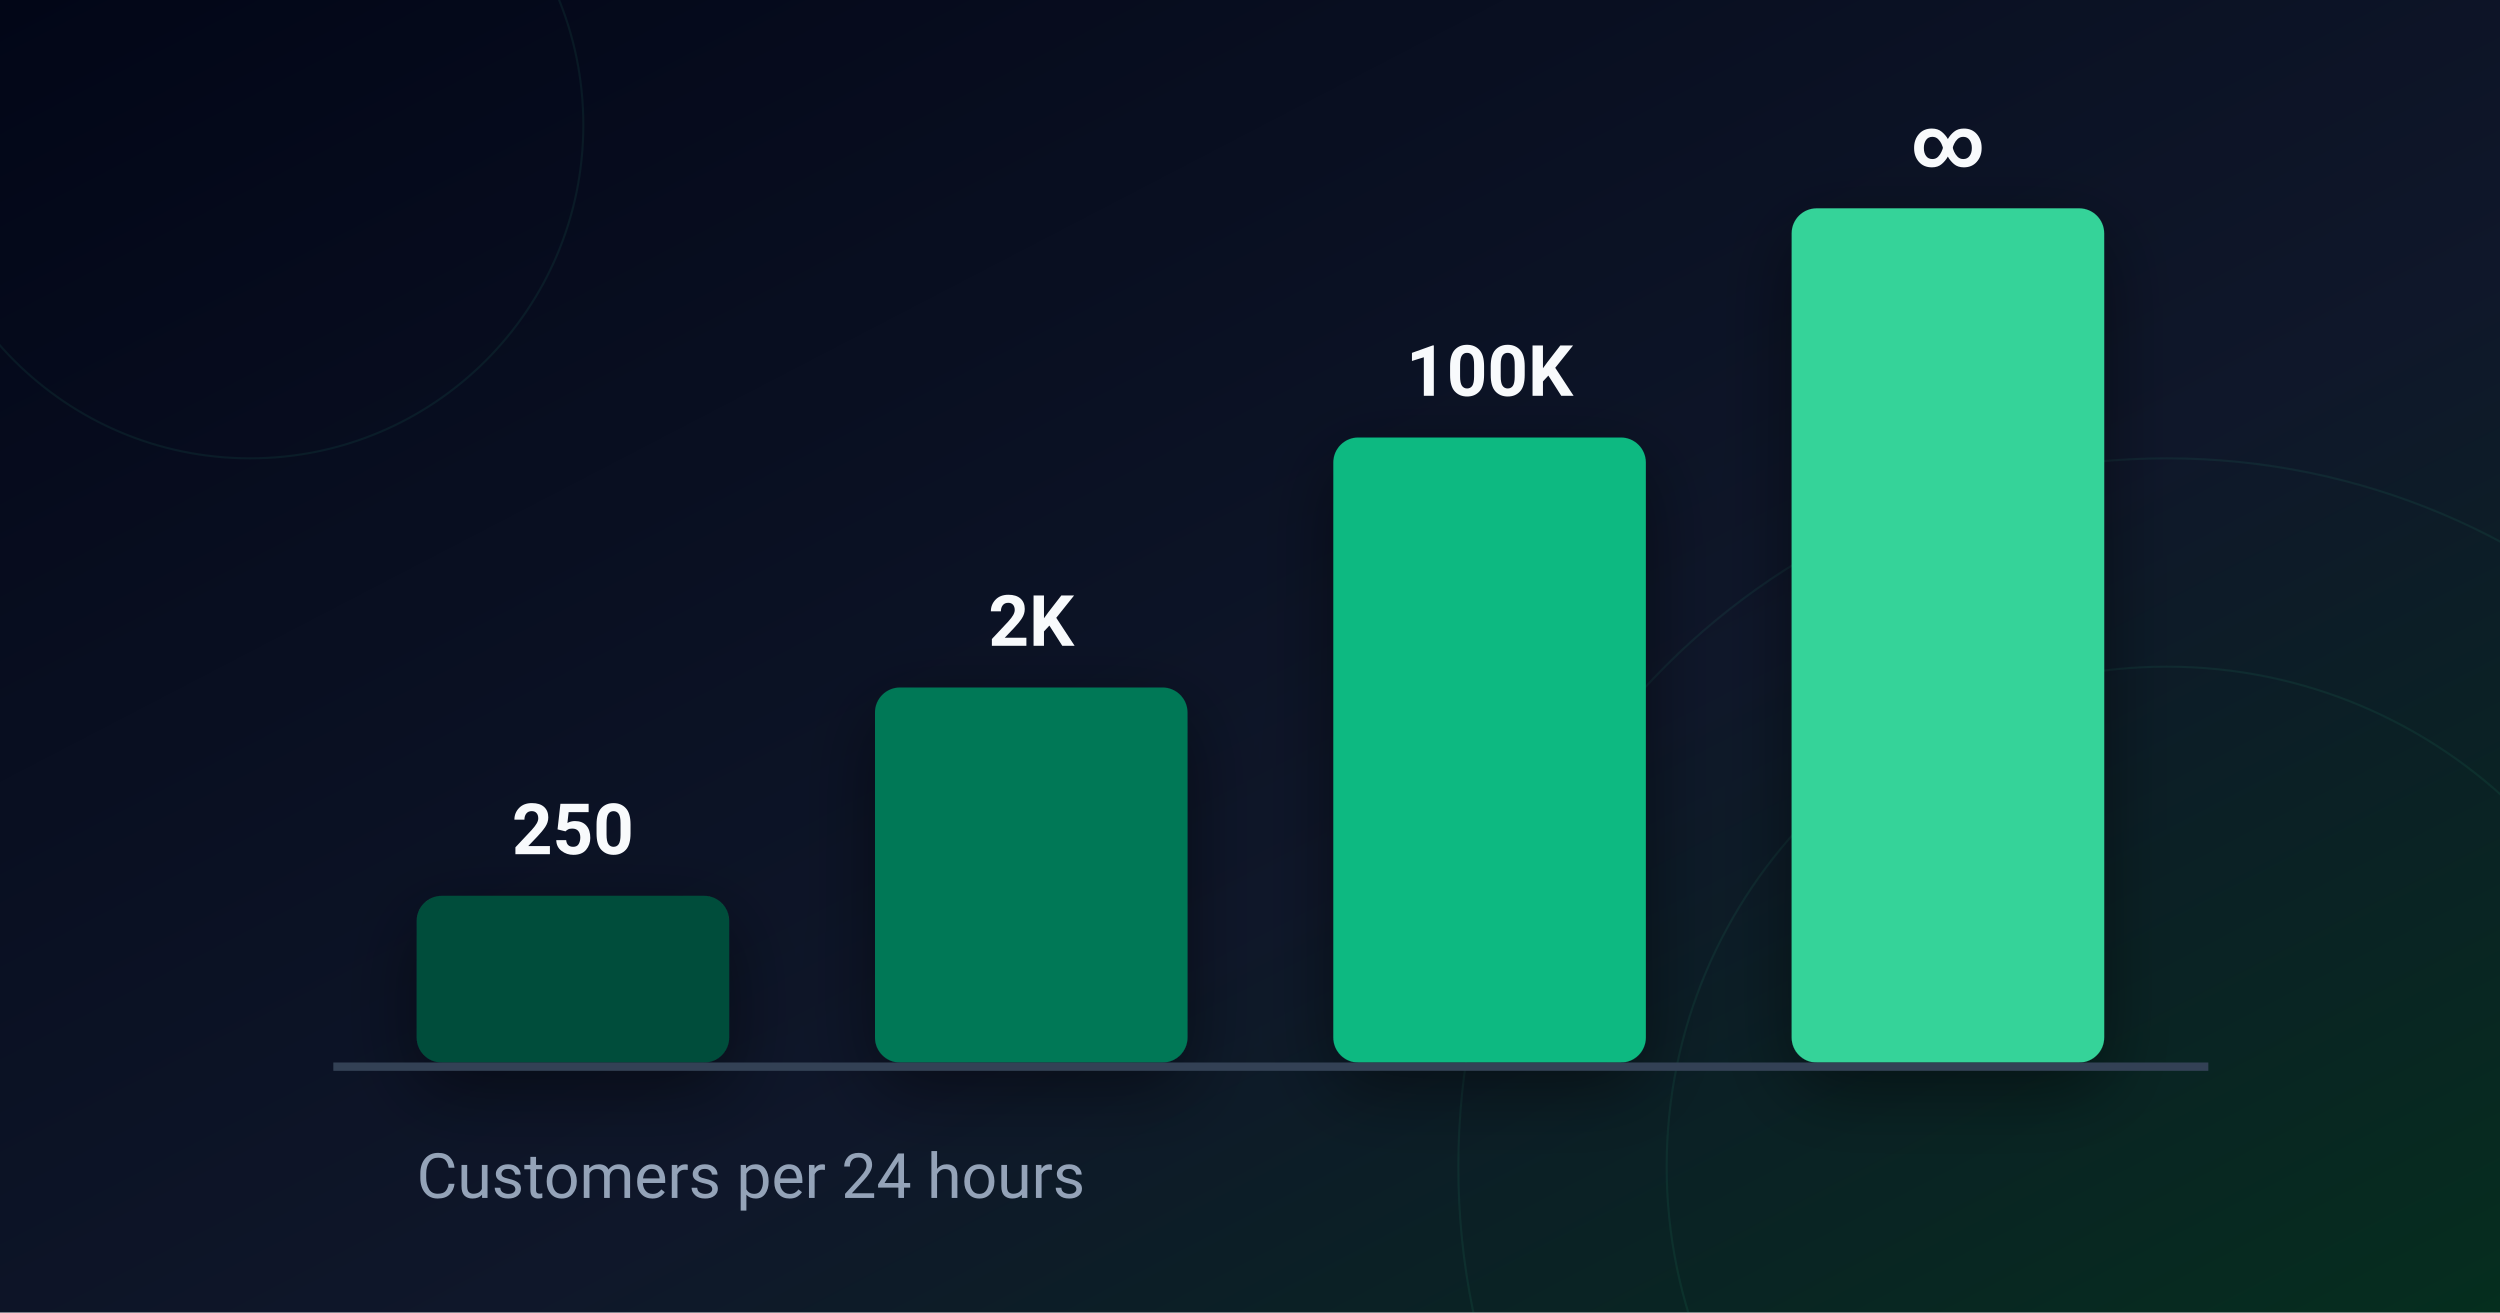
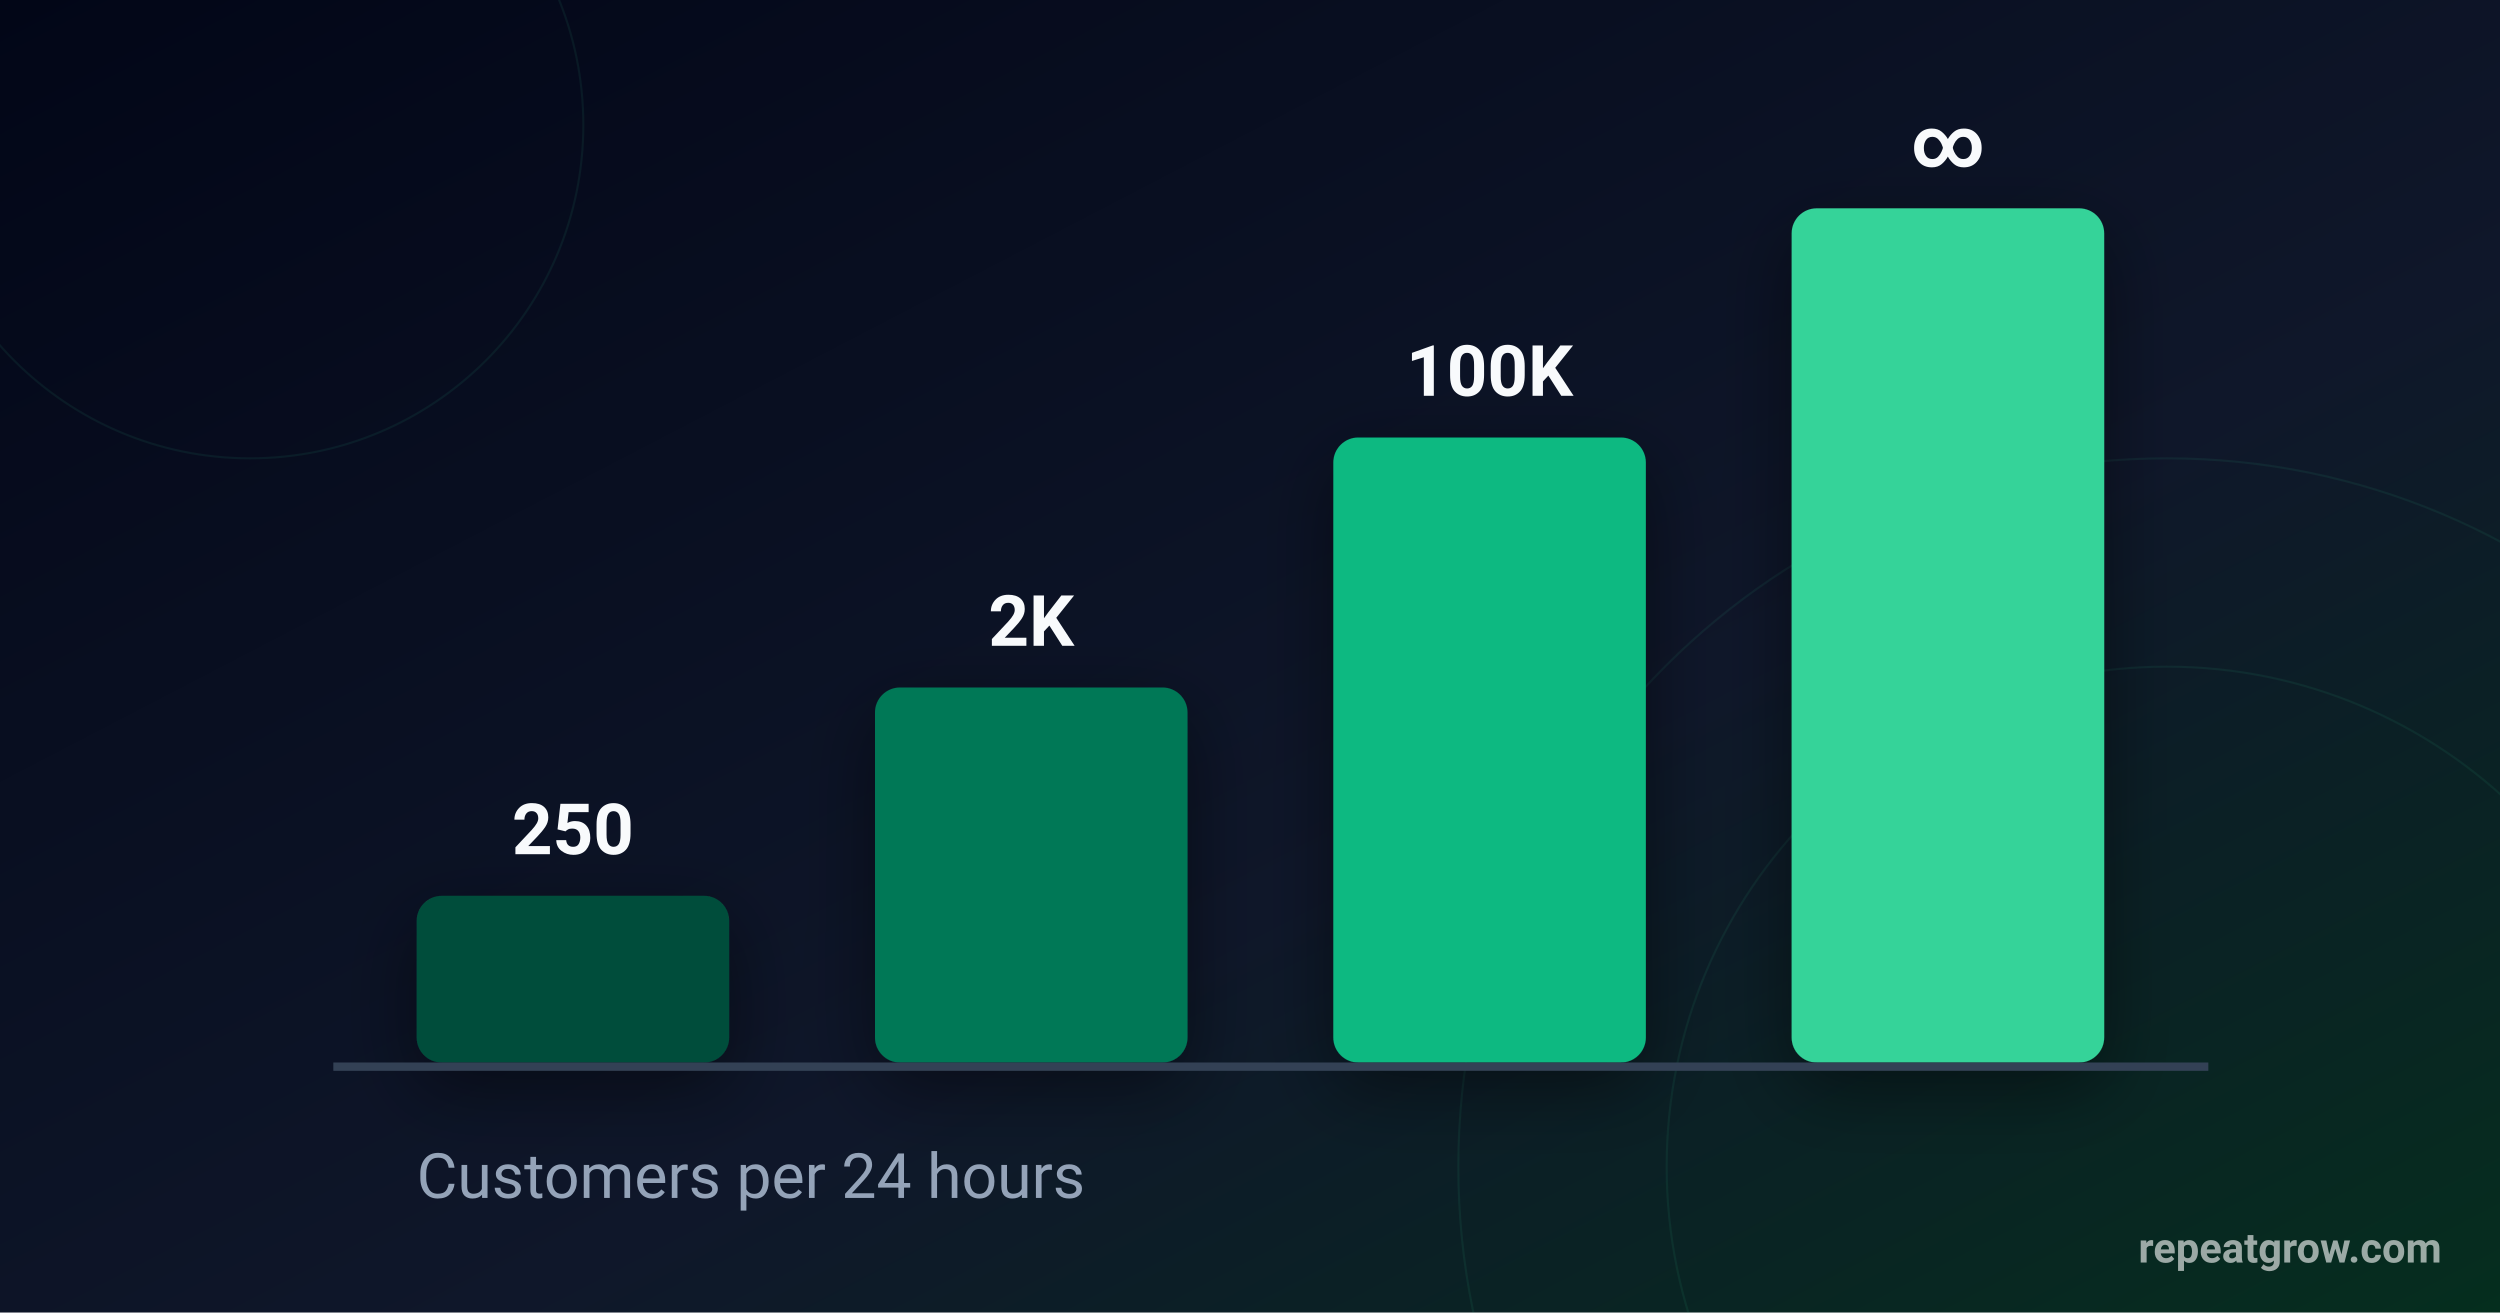
<svg xmlns="http://www.w3.org/2000/svg" viewBox="0 0 1200 630" width="1200" height="630" role="img" aria-labelledby="t">
  <defs>
    <linearGradient id="bg" x1="0" y1="0" x2="1" y2="1">
      <stop offset="0" stop-color="#020617" />
      <stop offset="0.6" stop-color="#0f172a" />
      <stop offset="1" stop-color="#052e1e" />
    </linearGradient>
    <filter id="soft" x="-20%" y="-20%" width="140%" height="140%">
      <feDropShadow dx="0" dy="12" stdDeviation="18" flood-color="#000" flood-opacity="0.45" />
    </filter>
  </defs>
  <rect width="1200" height="630" fill="url(#bg)" />
  <g opacity="0.08" stroke="#34d399" fill="none">
    <circle cx="1040" cy="560" r="240" />
    <circle cx="1040" cy="560" r="340" />
    <circle cx="120" cy="60" r="160" />
  </g>
  <g font-family="Segoe UI, Roboto, Helvetica, Arial, sans-serif">
    <g filter="url(#soft)">
      <rect x="200" y="430" width="150" height="80" rx="12" fill="#064e3b" />
      <rect x="420" y="330" width="150" height="180" rx="12" fill="#047857" />
      <rect x="640" y="210" width="150" height="300" rx="12" fill="#10b981" />
      <rect x="860" y="100" width="150" height="410" rx="12" fill="#34d399" />
    </g>
    <g font-size="34" font-weight="700" text-anchor="middle" fill="#f8fafc">
      <text x="275" y="410">250</text>
      <text x="495" y="310">2K</text>
      <text x="715" y="190">100K</text>
      <text x="935" y="80">∞</text>
    </g>
    <line x1="160" y1="512" x2="1060" y2="512" stroke="#334155" stroke-width="4" />
    <text x="200" y="575" font-size="30" fill="#94a3b8">Customers per 24 hours</text>
  </g>
+   <text id="rg-brand" x="1172" y="606" text-anchor="end" font-family="Segoe UI, Roboto, Helvetica, Arial, sans-serif" font-size="20" font-weight="600" fill="#ffffff" fill-opacity="0.6">repeatgrow.com</text>
</svg>
